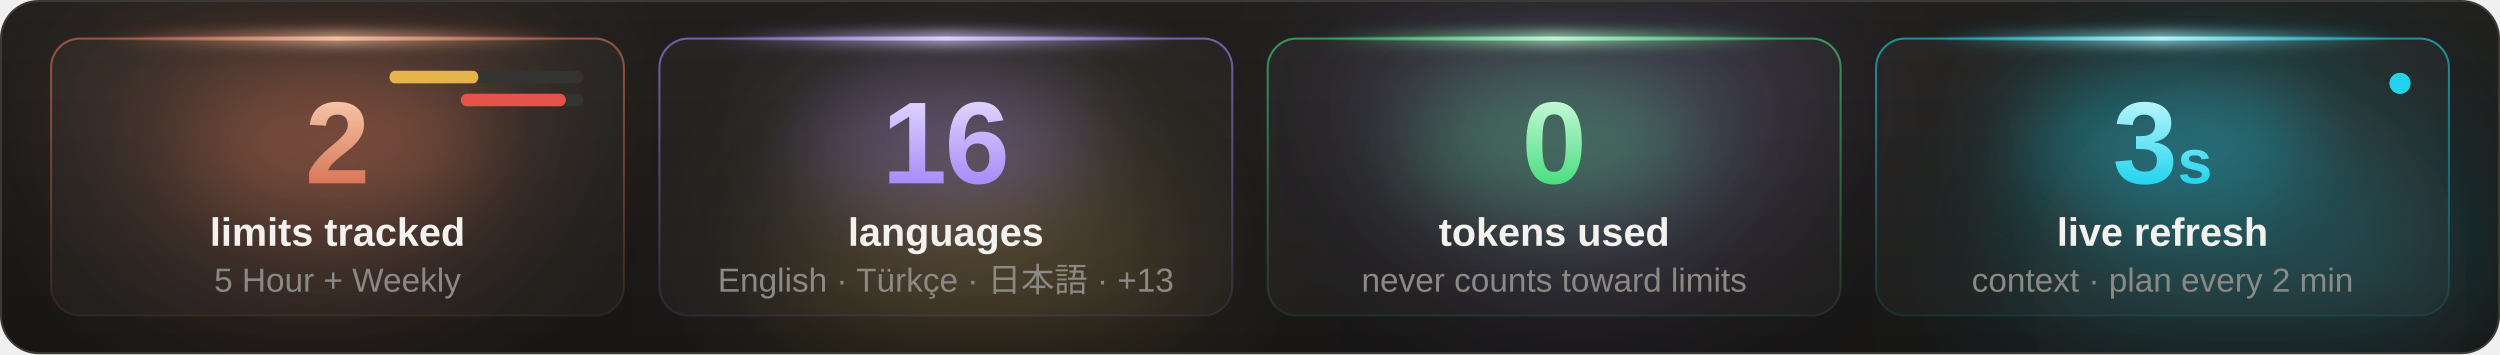
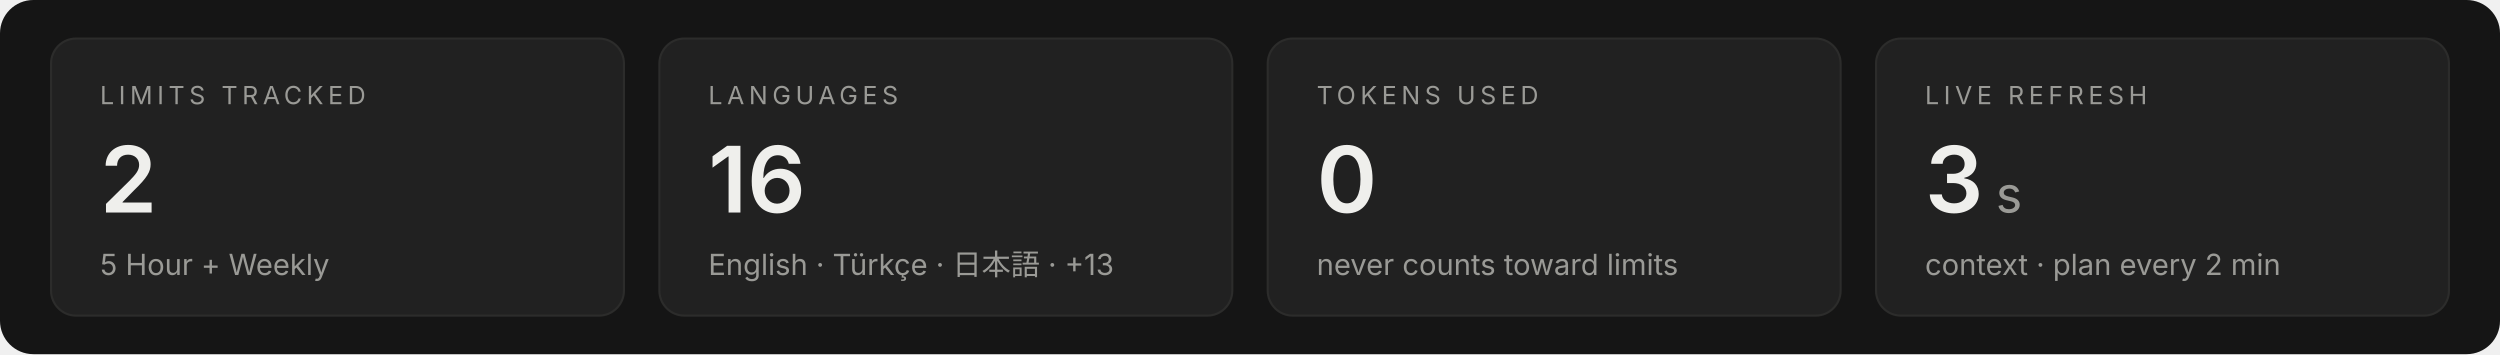
- <svg xmlns="http://www.w3.org/2000/svg" width="1200" height="170" viewBox="0 0 1200 170" role="img" aria-label="2 limits tracked, 16 languages, 0 tokens used, 3 second live refresh">
+ <svg xmlns="http://www.w3.org/2000/svg" width="1200" height="170" viewBox="0 0 1200 170" font-family="Inter, -apple-system, 'Segoe UI', Helvetica, Arial, sans-serif" role="img" aria-label="2 limits tracked, 16 languages, 0 tokens used, 3 second live refresh">
  <style>
- .sans{font-family:-apple-system, BlinkMacSystemFont, 'Segoe UI', 'Helvetica Neue', Arial, sans-serif}
- .num{font-size:56px;font-weight:800;letter-spacing:-1px}
- .unit{font-size:30px;font-weight:700;letter-spacing:0}
- .lbl{font-size:19px;font-weight:600;fill:#f3f2ee}
- .sub{font-size:16px;fill:#8a8984}
- .f{opacity:0}
- .fin{opacity:1}
- .blob{transform-box:fill-box;transform-origin:center}
- .b1{animation:drift1 12s ease-in-out infinite}
- .b2{animation:drift2 14s ease-in-out infinite}
- .b3{animation:drift3 11s ease-in-out infinite}
- .b4{animation:drift4 13s ease-in-out infinite}
- @keyframes drift1{0%,100%{transform:translate(0,0) scale(1);opacity:.30}50%{transform:translate(70px,18px) scale(1.15);opacity:.20}}
- @keyframes drift2{0%,100%{transform:translate(0,0) scale(1.1);opacity:.20}50%{transform:translate(-60px,-14px) scale(.92);opacity:.32}}
- @keyframes drift3{0%,100%{transform:translate(0,0) scale(1);opacity:.26}50%{transform:translate(55px,-16px) scale(1.12);opacity:.18}}
- @keyframes drift4{0%,100%{transform:translate(0,0) scale(.95);opacity:.20}50%{transform:translate(-65px,14px) scale(1.1);opacity:.30}}
- .shine{animation:shine 7s cubic-bezier(.45,0,.25,1) infinite}
- @keyframes shine{0%,62%{transform:translateX(-260px)}100%{transform:translateX(1460px)}}
- .lang{opacity:0;animation:lang 25.6s linear infinite}
- @keyframes lang{0%,0.586%{opacity:0;transform:translateY(6px)}1.758%,6.25%{opacity:1;transform:translateY(0)}7.227%,100%{opacity:0;transform:translateY(-6px)}}
- .hideAnim{animation:hide 1s infinite}
- @keyframes hide{0%,100%{opacity:0}}
- .edge{animation:edge 5.6s ease-in-out infinite}
- @keyframes edge{0%,100%{opacity:.5}50%{opacity:1}}
- .ping{transform-box:fill-box;transform-origin:center;animation:ping 3s cubic-bezier(.2,.6,.3,1) infinite}
- @keyframes ping{0%{transform:scale(1);opacity:.7}70%,100%{transform:scale(3.2);opacity:0}}
- .mb{transform-box:fill-box;transform-origin:left center}
- .mb1{animation:mb1 10s ease-in-out infinite}
- .mb2{animation:mb2 10s ease-in-out infinite}
- @keyframes mb1{0%{transform:scaleX(.05);fill:#9b9a96}45%{transform:scaleX(.62);fill:#d9bb7c}80%{transform:scaleX(.82);fill:#e5b54a}95%{transform:scaleX(.82);fill:#e5b54a;opacity:1}100%{transform:scaleX(.82);opacity:0}}
- @keyframes mb2{0%{transform:scaleX(.03);fill:#9b9a96}50%{transform:scaleX(.6);fill:#e5b54a}82%{transform:scaleX(.97);fill:#e5534b}95%{transform:scaleX(.97);fill:#e5534b;opacity:1}100%{transform:scaleX(.97);opacity:0}}
- @media (prefers-reduced-motion: reduce){*{animation:none!important}}
- 
- .t0g{transform-box:fill-box;transform-origin:center;animation:t0g 10s ease-in-out infinite}
- @keyframes t0g{0%{opacity:.12;transform:scale(.8)}9.5%{opacity:.16;transform:scale(.85)}13%{opacity:.5;transform:scale(1.12)}25.5%{opacity:.3;transform:scale(1)}65%{opacity:.38;transform:scale(1.06)}95%{opacity:.28;transform:scale(1)}100%{opacity:.12;transform:scale(.8)}}
- .t0f0{transform-box:fill-box;transform-origin:center;animation:t0f0 10s linear infinite}@keyframes t0f0{0%{opacity:0}2%{opacity:1}4.166%{opacity:1}4.167%,100%{opacity:0}}
- .t0f1{transform-box:fill-box;transform-origin:center;animation:t0f1 10s linear infinite}@keyframes t0f1{0%,4.166%{opacity:0}4.167%,9.499%{opacity:1}9.5%,100%{opacity:0}}
- .t0f2{transform-box:fill-box;transform-origin:center;animation:t0f2 10s linear infinite}@keyframes t0f2{0%,9.499%{opacity:0;transform:scale(1)}9.5%{opacity:1;transform:scale(1.07)}12%{transform:scale(1)}95%{opacity:1;transform:scale(1)}98%,100%{opacity:0}}
- .t1g{transform-box:fill-box;transform-origin:center;animation:t1g 10s ease-in-out infinite}
- @keyframes t1g{0%{opacity:.12;transform:scale(.8)}17%{opacity:.16;transform:scale(.85)}20.5%{opacity:.5;transform:scale(1.12)}33%{opacity:.3;transform:scale(1)}65%{opacity:.38;transform:scale(1.06)}95%{opacity:.28;transform:scale(1)}100%{opacity:.12;transform:scale(.8)}}
- .t1f0{transform-box:fill-box;transform-origin:center;animation:t1f0 10s linear infinite}@keyframes t1f0{0%{opacity:0}2%{opacity:1}5.204%{opacity:1}5.205%,100%{opacity:0}}
- .t1f1{transform-box:fill-box;transform-origin:center;animation:t1f1 10s linear infinite}@keyframes t1f1{0%,5.204%{opacity:0}5.205%,5.927%{opacity:1}5.928%,100%{opacity:0}}
- .t1f2{transform-box:fill-box;transform-origin:center;animation:t1f2 10s linear infinite}@keyframes t1f2{0%,5.927%{opacity:0}5.928%,6.708%{opacity:1}6.709%,100%{opacity:0}}
- .t1f3{transform-box:fill-box;transform-origin:center;animation:t1f3 10s linear infinite}@keyframes t1f3{0%,6.708%{opacity:0}6.709%,7.585%{opacity:1}7.586%,100%{opacity:0}}
- .t1f4{transform-box:fill-box;transform-origin:center;animation:t1f4 10s linear infinite}@keyframes t1f4{0%,7.585%{opacity:0}7.586%,8.596%{opacity:1}8.597%,100%{opacity:0}}
- .t1f5{transform-box:fill-box;transform-origin:center;animation:t1f5 10s linear infinite}@keyframes t1f5{0%,8.596%{opacity:0}8.597%,9.779%{opacity:1}9.78%,100%{opacity:0}}
- .t1f6{transform-box:fill-box;transform-origin:center;animation:t1f6 10s linear infinite}@keyframes t1f6{0%,9.779%{opacity:0}9.78%,11.173%{opacity:1}11.174%,100%{opacity:0}}
- .t1f7{transform-box:fill-box;transform-origin:center;animation:t1f7 10s linear infinite}@keyframes t1f7{0%,11.173%{opacity:0}11.174%,12.815%{opacity:1}12.816%,100%{opacity:0}}
- .t1f8{transform-box:fill-box;transform-origin:center;animation:t1f8 10s linear infinite}@keyframes t1f8{0%,12.815%{opacity:0}12.816%,14.744%{opacity:1}14.745%,100%{opacity:0}}
- .t1f9{transform-box:fill-box;transform-origin:center;animation:t1f9 10s linear infinite}@keyframes t1f9{0%,14.744%{opacity:0}14.745%,16.999%{opacity:1}17%,100%{opacity:0}}
- .t1f10{transform-box:fill-box;transform-origin:center;animation:t1f10 10s linear infinite}@keyframes t1f10{0%,16.999%{opacity:0;transform:scale(1)}17%{opacity:1;transform:scale(1.07)}19.5%{transform:scale(1)}95%{opacity:1;transform:scale(1)}98%,100%{opacity:0}}
- .t2g{transform-box:fill-box;transform-origin:center;animation:t2g 10s ease-in-out infinite}
- @keyframes t2g{0%{opacity:.12;transform:scale(.8)}6.5%{opacity:.16;transform:scale(.85)}10%{opacity:.5;transform:scale(1.12)}22.5%{opacity:.3;transform:scale(1)}65%{opacity:.38;transform:scale(1.06)}95%{opacity:.28;transform:scale(1)}100%{opacity:.12;transform:scale(.8)}}
- .t2f0{transform-box:fill-box;transform-origin:center;animation:t2f0 10s linear infinite}@keyframes t2f0{0%,6.5%{opacity:0;transform:scale(.55)}9.5%{opacity:1;transform:scale(1.1)}11.5%{transform:scale(1)}95%{opacity:1;transform:scale(1)}98%,100%{opacity:0;transform:scale(1)}}
- .t3g{transform-box:fill-box;transform-origin:center;animation:t3g 10s ease-in-out infinite}
- @keyframes t3g{0%{opacity:.12;transform:scale(.8)}15.5%{opacity:.16;transform:scale(.85)}19%{opacity:.5;transform:scale(1.12)}31.5%{opacity:.3;transform:scale(1)}65%{opacity:.38;transform:scale(1.06)}95%{opacity:.28;transform:scale(1)}100%{opacity:.12;transform:scale(.8)}}
- .t3f0{transform-box:fill-box;transform-origin:center;animation:t3f0 10s linear infinite}@keyframes t3f0{0%{opacity:0}2%{opacity:1}10.166%{opacity:1}10.167%,100%{opacity:0}}
- .t3f1{transform-box:fill-box;transform-origin:center;animation:t3f1 10s linear infinite}@keyframes t3f1{0%,10.166%{opacity:0}10.167%,15.499%{opacity:1}15.5%,100%{opacity:0}}
- .t3f2{transform-box:fill-box;transform-origin:center;animation:t3f2 10s linear infinite}@keyframes t3f2{0%,15.499%{opacity:0;transform:scale(1)}15.5%{opacity:1;transform:scale(1.07)}18%{transform:scale(1)}95%{opacity:1;transform:scale(1)}98%,100%{opacity:0}}</style>
-   <defs>
-     <linearGradient id="cardBg" x1="0" y1="0" x2="0" y2="1">
-       <stop offset="0" stop-color="#201f1d" />
-       <stop offset="1" stop-color="#171615" />
-     </linearGradient>
-     <clipPath id="cardClip">
-       <rect x="1" y="1" width="1198" height="168" rx="18" />
-     </clipPath>
-     <filter id="blur" x="-80%" y="-80%" width="260%" height="260%">
-       <feGaussianBlur stdDeviation="38" />
-     </filter>
-     <filter id="eglow" x="-20%" y="-300%" width="140%" height="700%">
-       <feGaussianBlur stdDeviation="3" />
-     </filter>
-     <filter id="soft" x="-80%" y="-80%" width="260%" height="260%">
-       <feGaussianBlur stdDeviation="20" />
-     </filter>
-     <linearGradient id="shineG" x1="0" y1="0" x2="1" y2="0">
-       <stop offset="0" stop-color="#fff" stop-opacity="0" />
-       <stop offset=".5" stop-color="#fff" stop-opacity=".09" />
-       <stop offset="1" stop-color="#fff" stop-opacity="0" />
-     </linearGradient>
-     <clipPath id="tilesClip">
-       <rect x="24" y="18" width="276" height="134" rx="14" />
-       <rect x="316" y="18" width="276" height="134" rx="14" />
-       <rect x="608" y="18" width="276" height="134" rx="14" />
-       <rect x="900" y="18" width="276" height="134" rx="14" />
-     </clipPath>
-     <linearGradient id="t0n" x1="0" y1="0" x2="0" y2="1">
-       <stop offset="0" stop-color="#f6c3a6" />
-       <stop offset="1" stop-color="#d97757" />
-     </linearGradient>
-     <linearGradient id="t0s" x1="0" y1="0" x2="0" y2="1">
-       <stop offset="0" stop-color="#d97757" stop-opacity=".6" />
-       <stop offset="1" stop-color="#d97757" stop-opacity=".1" />
-     </linearGradient>
-     <linearGradient id="t0e" x1="0" y1="0" x2="1" y2="0">
-       <stop offset="0" stop-color="#d97757" stop-opacity="0" />
-       <stop offset=".5" stop-color="#f6c3a6" />
-       <stop offset="1" stop-color="#d97757" stop-opacity="0" />
-     </linearGradient>
-     <linearGradient id="t1n" x1="0" y1="0" x2="0" y2="1">
-       <stop offset="0" stop-color="#ddd2fe" />
-       <stop offset="1" stop-color="#a78bfa" />
-     </linearGradient>
-     <linearGradient id="t1s" x1="0" y1="0" x2="0" y2="1">
-       <stop offset="0" stop-color="#a78bfa" stop-opacity=".6" />
-       <stop offset="1" stop-color="#a78bfa" stop-opacity=".1" />
-     </linearGradient>
-     <linearGradient id="t1e" x1="0" y1="0" x2="1" y2="0">
-       <stop offset="0" stop-color="#a78bfa" stop-opacity="0" />
-       <stop offset=".5" stop-color="#ddd2fe" />
-       <stop offset="1" stop-color="#a78bfa" stop-opacity="0" />
-     </linearGradient>
-     <linearGradient id="t2n" x1="0" y1="0" x2="0" y2="1">
-       <stop offset="0" stop-color="#c1f7d4" />
-       <stop offset="1" stop-color="#4ade80" />
-     </linearGradient>
-     <linearGradient id="t2s" x1="0" y1="0" x2="0" y2="1">
-       <stop offset="0" stop-color="#4ade80" stop-opacity=".6" />
-       <stop offset="1" stop-color="#4ade80" stop-opacity=".1" />
-     </linearGradient>
-     <linearGradient id="t2e" x1="0" y1="0" x2="1" y2="0">
-       <stop offset="0" stop-color="#4ade80" stop-opacity="0" />
-       <stop offset=".5" stop-color="#c1f7d4" />
-       <stop offset="1" stop-color="#4ade80" stop-opacity="0" />
-     </linearGradient>
-     <linearGradient id="t3n" x1="0" y1="0" x2="0" y2="1">
-       <stop offset="0" stop-color="#b5f5fd" />
-       <stop offset="1" stop-color="#22d3ee" />
-     </linearGradient>
-     <linearGradient id="t3s" x1="0" y1="0" x2="0" y2="1">
-       <stop offset="0" stop-color="#22d3ee" stop-opacity=".6" />
-       <stop offset="1" stop-color="#22d3ee" stop-opacity=".1" />
-     </linearGradient>
-     <linearGradient id="t3e" x1="0" y1="0" x2="1" y2="0">
-       <stop offset="0" stop-color="#22d3ee" stop-opacity="0" />
-       <stop offset=".5" stop-color="#b5f5fd" />
-       <stop offset="1" stop-color="#22d3ee" stop-opacity="0" />
-     </linearGradient>
-   </defs>
-   <rect x=".5" y=".5" width="1199" height="169" rx="18" fill="url(#cardBg)" stroke="#3a3936" />
-   <g clip-path="url(#cardClip)">
-     <g filter="url(#blur)">
-       <circle class="blob b1" opacity=".25" cx="150" cy="40" r="105" fill="#d97757" />
-       <circle class="blob b2" opacity=".25" cx="470" cy="150" r="95" fill="#e5b54a" />
-       <circle class="blob b3" opacity=".25" cx="760" cy="30" r="100" fill="#a78bfa" />
-       <circle class="blob b4" opacity=".25" cx="1080" cy="140" r="105" fill="#22d3ee" />
-     </g>
-   </g>
-   <rect x="24.5" y="18.5" width="275" height="133" rx="14" fill="#ffffff" fill-opacity=".035" stroke="url(#t0s)" />
-   <g class="edge" style="animation-delay:0s">
-     <rect x="52" y="16" width="220" height="5" rx="2.5" fill="url(#t0e)" filter="url(#eglow)" />
-     <rect x="52" y="17.5" width="220" height="2" rx="1" fill="url(#t0e)" />
-   </g>
-   <ellipse class="t0g" cx="162" cy="68" rx="70" ry="34" fill="#d97757" filter="url(#soft)" opacity=".3" />
-   <text class="sans num f t0f0" x="162" y="88" text-anchor="middle" fill="url(#t0n)">0</text>
-   <text class="sans num f t0f1" x="162" y="88" text-anchor="middle" fill="url(#t0n)">1</text>
-   <text class="sans num fin t0f2" x="162" y="88" text-anchor="middle" fill="url(#t0n)">2</text>
-   <text class="sans lbl" x="162" y="118" text-anchor="middle">limits tracked</text>
-   <text class="sans sub" x="162" y="140" text-anchor="middle">5 Hour + Weekly</text>
-   <rect x="228" y="34" width="52" height="6" rx="3" fill="#333332" />
-   <rect class="mb mb1" x="228" y="34" width="52" height="6" rx="3" fill="#e5b54a" style="transform:scaleX(.82)" />
-   <rect x="228" y="45" width="52" height="6" rx="3" fill="#333332" />
-   <rect class="mb mb2" x="228" y="45" width="52" height="6" rx="3" fill="#e5534b" style="transform:scaleX(.97)" />
-   <rect x="316.5" y="18.5" width="275" height="133" rx="14" fill="#ffffff" fill-opacity=".035" stroke="url(#t1s)" />
-   <g class="edge" style="animation-delay:-1.4s">
-     <rect x="344" y="16" width="220" height="5" rx="2.5" fill="url(#t1e)" filter="url(#eglow)" />
-     <rect x="344" y="17.5" width="220" height="2" rx="1" fill="url(#t1e)" />
-   </g>
-   <ellipse class="t1g" cx="454" cy="68" rx="70" ry="34" fill="#a78bfa" filter="url(#soft)" opacity=".3" />
-   <text class="sans num f t1f0" x="454" y="88" text-anchor="middle" fill="url(#t1n)">0</text>
-   <text class="sans num f t1f1" x="454" y="88" text-anchor="middle" fill="url(#t1n)">2</text>
-   <text class="sans num f t1f2" x="454" y="88" text-anchor="middle" fill="url(#t1n)">4</text>
-   <text class="sans num f t1f3" x="454" y="88" text-anchor="middle" fill="url(#t1n)">6</text>
-   <text class="sans num f t1f4" x="454" y="88" text-anchor="middle" fill="url(#t1n)">8</text>
-   <text class="sans num f t1f5" x="454" y="88" text-anchor="middle" fill="url(#t1n)">10</text>
-   <text class="sans num f t1f6" x="454" y="88" text-anchor="middle" fill="url(#t1n)">12</text>
-   <text class="sans num f t1f7" x="454" y="88" text-anchor="middle" fill="url(#t1n)">13</text>
-   <text class="sans num f t1f8" x="454" y="88" text-anchor="middle" fill="url(#t1n)">14</text>
-   <text class="sans num f t1f9" x="454" y="88" text-anchor="middle" fill="url(#t1n)">15</text>
-   <text class="sans num fin t1f10" x="454" y="88" text-anchor="middle" fill="url(#t1n)">16</text>
-   <text class="sans lbl" x="454" y="118" text-anchor="middle">languages</text>
-   <text class="sans sub hideAnim" x="454" y="140" text-anchor="middle">English · Türkçe · 日本語 · +13</text>
-   <text class="sans sub lang" style="animation-delay:0s" x="454" y="140" text-anchor="middle">English</text>
-   <text class="sans sub lang" style="animation-delay:1.6s" x="454" y="140" text-anchor="middle">Türkçe</text>
-   <text class="sans sub lang" style="animation-delay:3.2s" x="454" y="140" text-anchor="middle">Deutsch</text>
-   <text class="sans sub lang" style="animation-delay:4.8s" x="454" y="140" text-anchor="middle">Français</text>
-   <text class="sans sub lang" style="animation-delay:6.4s" x="454" y="140" text-anchor="middle">Español</text>
-   <text class="sans sub lang" style="animation-delay:8s" x="454" y="140" text-anchor="middle">Português</text>
-   <text class="sans sub lang" style="animation-delay:9.6s" x="454" y="140" text-anchor="middle">Italiano</text>
-   <text class="sans sub lang" style="animation-delay:11.2s" x="454" y="140" text-anchor="middle">Nederlands</text>
-   <text class="sans sub lang" style="animation-delay:12.8s" x="454" y="140" text-anchor="middle">Polski</text>
-   <text class="sans sub lang" style="animation-delay:14.4s" x="454" y="140" text-anchor="middle">Русский</text>
-   <text class="sans sub lang" style="animation-delay:16s" x="454" y="140" text-anchor="middle">Українська</text>
-   <text class="sans sub lang" style="animation-delay:17.6s" x="454" y="140" text-anchor="middle">日本語</text>
-   <text class="sans sub lang" style="animation-delay:19.2s" x="454" y="140" text-anchor="middle">한국어</text>
-   <text class="sans sub lang" style="animation-delay:20.8s" x="454" y="140" text-anchor="middle">简体中文</text>
-   <text class="sans sub lang" style="animation-delay:22.4s" x="454" y="140" text-anchor="middle">繁體中文</text>
-   <text class="sans sub lang" style="animation-delay:24s" x="454" y="140" text-anchor="middle">Bahasa Indonesia</text>
-   <rect x="608.5" y="18.5" width="275" height="133" rx="14" fill="#ffffff" fill-opacity=".035" stroke="url(#t2s)" />
-   <g class="edge" style="animation-delay:-2.8s">
-     <rect x="636" y="16" width="220" height="5" rx="2.5" fill="url(#t2e)" filter="url(#eglow)" />
-     <rect x="636" y="17.5" width="220" height="2" rx="1" fill="url(#t2e)" />
-   </g>
-   <ellipse class="t2g" cx="746" cy="68" rx="70" ry="34" fill="#4ade80" filter="url(#soft)" opacity=".3" />
-   <text class="sans num fin t2f0" x="746" y="88" text-anchor="middle" fill="url(#t2n)">0</text>
-   <text class="sans lbl" x="746" y="118" text-anchor="middle">tokens used</text>
-   <text class="sans sub" x="746" y="140" text-anchor="middle">never counts toward limits</text>
-   <rect x="900.5" y="18.5" width="275" height="133" rx="14" fill="#ffffff" fill-opacity=".035" stroke="url(#t3s)" />
-   <g class="edge" style="animation-delay:-4.2s">
-     <rect x="928" y="16" width="220" height="5" rx="2.5" fill="url(#t3e)" filter="url(#eglow)" />
-     <rect x="928" y="17.5" width="220" height="2" rx="1" fill="url(#t3e)" />
-   </g>
-   <ellipse class="t3g" cx="1038" cy="68" rx="70" ry="34" fill="#22d3ee" filter="url(#soft)" opacity=".3" />
-   <text class="sans num f t3f0" x="1038" y="88" text-anchor="middle" fill="url(#t3n)">1<tspan class="unit"> s</tspan>
+ .num{animation:num 10s cubic-bezier(.2,.7,.2,1) infinite both}
+ .d1{animation-delay:.12s}.d2{animation-delay:.24s}.d3{animation-delay:.36s}
+ @keyframes num{0%{opacity:0;transform:translateY(6px)}14%,100%{opacity:1;transform:translateY(0)}}
+ @media (prefers-reduced-motion:reduce){.num{animation:none}}
+ </style>
+   <rect width="1200" height="170" rx="16" fill="#151515" />
+   <rect x="24.5" y="18.5" width="275" height="133" rx="12" fill="#212121" stroke="#2c2c2b" />
+   <text x="48" y="50" fill="#9a9a96" font-size="12" letter-spacing="2.2">LIMITS TRACKED</text>
+   <text class="num" x="48" y="102" fill="#efefec" font-size="44" font-weight="600">2</text>
+   <text x="48" y="132" fill="#9a9a96" font-size="14">5 Hour + Weekly</text>
+   <rect x="316.5" y="18.5" width="275" height="133" rx="12" fill="#212121" stroke="#2c2c2b" />
+   <text x="340" y="50" fill="#9a9a96" font-size="12" letter-spacing="2.2">LANGUAGES</text>
+   <text class="num d1" x="340" y="102" fill="#efefec" font-size="44" font-weight="600">16</text>
+   <text x="340" y="132" fill="#9a9a96" font-size="14">English · Türkçe · 日本語 · +13</text>
+   <rect x="608.5" y="18.5" width="275" height="133" rx="12" fill="#212121" stroke="#2c2c2b" />
+   <text x="632" y="50" fill="#9a9a96" font-size="12" letter-spacing="2.2">TOKENS USED</text>
+   <text class="num d2" x="632" y="102" fill="#efefec" font-size="44" font-weight="600">0</text>
+   <text x="632" y="132" fill="#9a9a96" font-size="14">never counts toward limits</text>
+   <rect x="900.5" y="18.5" width="275" height="133" rx="12" fill="#212121" stroke="#2c2c2b" />
+   <text x="924" y="50" fill="#9a9a96" font-size="12" letter-spacing="2.2">LIVE REFRESH</text>
+   <text class="num d3" x="924" y="102" fill="#efefec" font-size="44" font-weight="600">3<tspan fill="#9a9a96" font-size="24" font-weight="400" dx="6">s</tspan>
  </text>
-   <text class="sans num f t3f1" x="1038" y="88" text-anchor="middle" fill="url(#t3n)">2<tspan class="unit"> s</tspan>
-   </text>
-   <text class="sans num fin t3f2" x="1038" y="88" text-anchor="middle" fill="url(#t3n)">3<tspan class="unit"> s</tspan>
-   </text>
-   <text class="sans lbl" x="1038" y="118" text-anchor="middle">live refresh</text>
-   <text class="sans sub" x="1038" y="140" text-anchor="middle">context · plan every 2 min</text>
-   <circle class="ping" cx="1152" cy="40" r="5" fill="#22d3ee" />
-   <circle cx="1152" cy="40" r="5" fill="#22d3ee" />
-   <g clip-path="url(#tilesClip)">
-     <g transform="skewX(-18)">
-       <rect class="shine" x="0" y="0" width="220" height="170" fill="url(#shineG)" style="transform:translateX(-260px)" />
-     </g>
-   </g>
+   <text x="924" y="132" fill="#9a9a96" font-size="14">context · plan every 2 min</text>
</svg>
